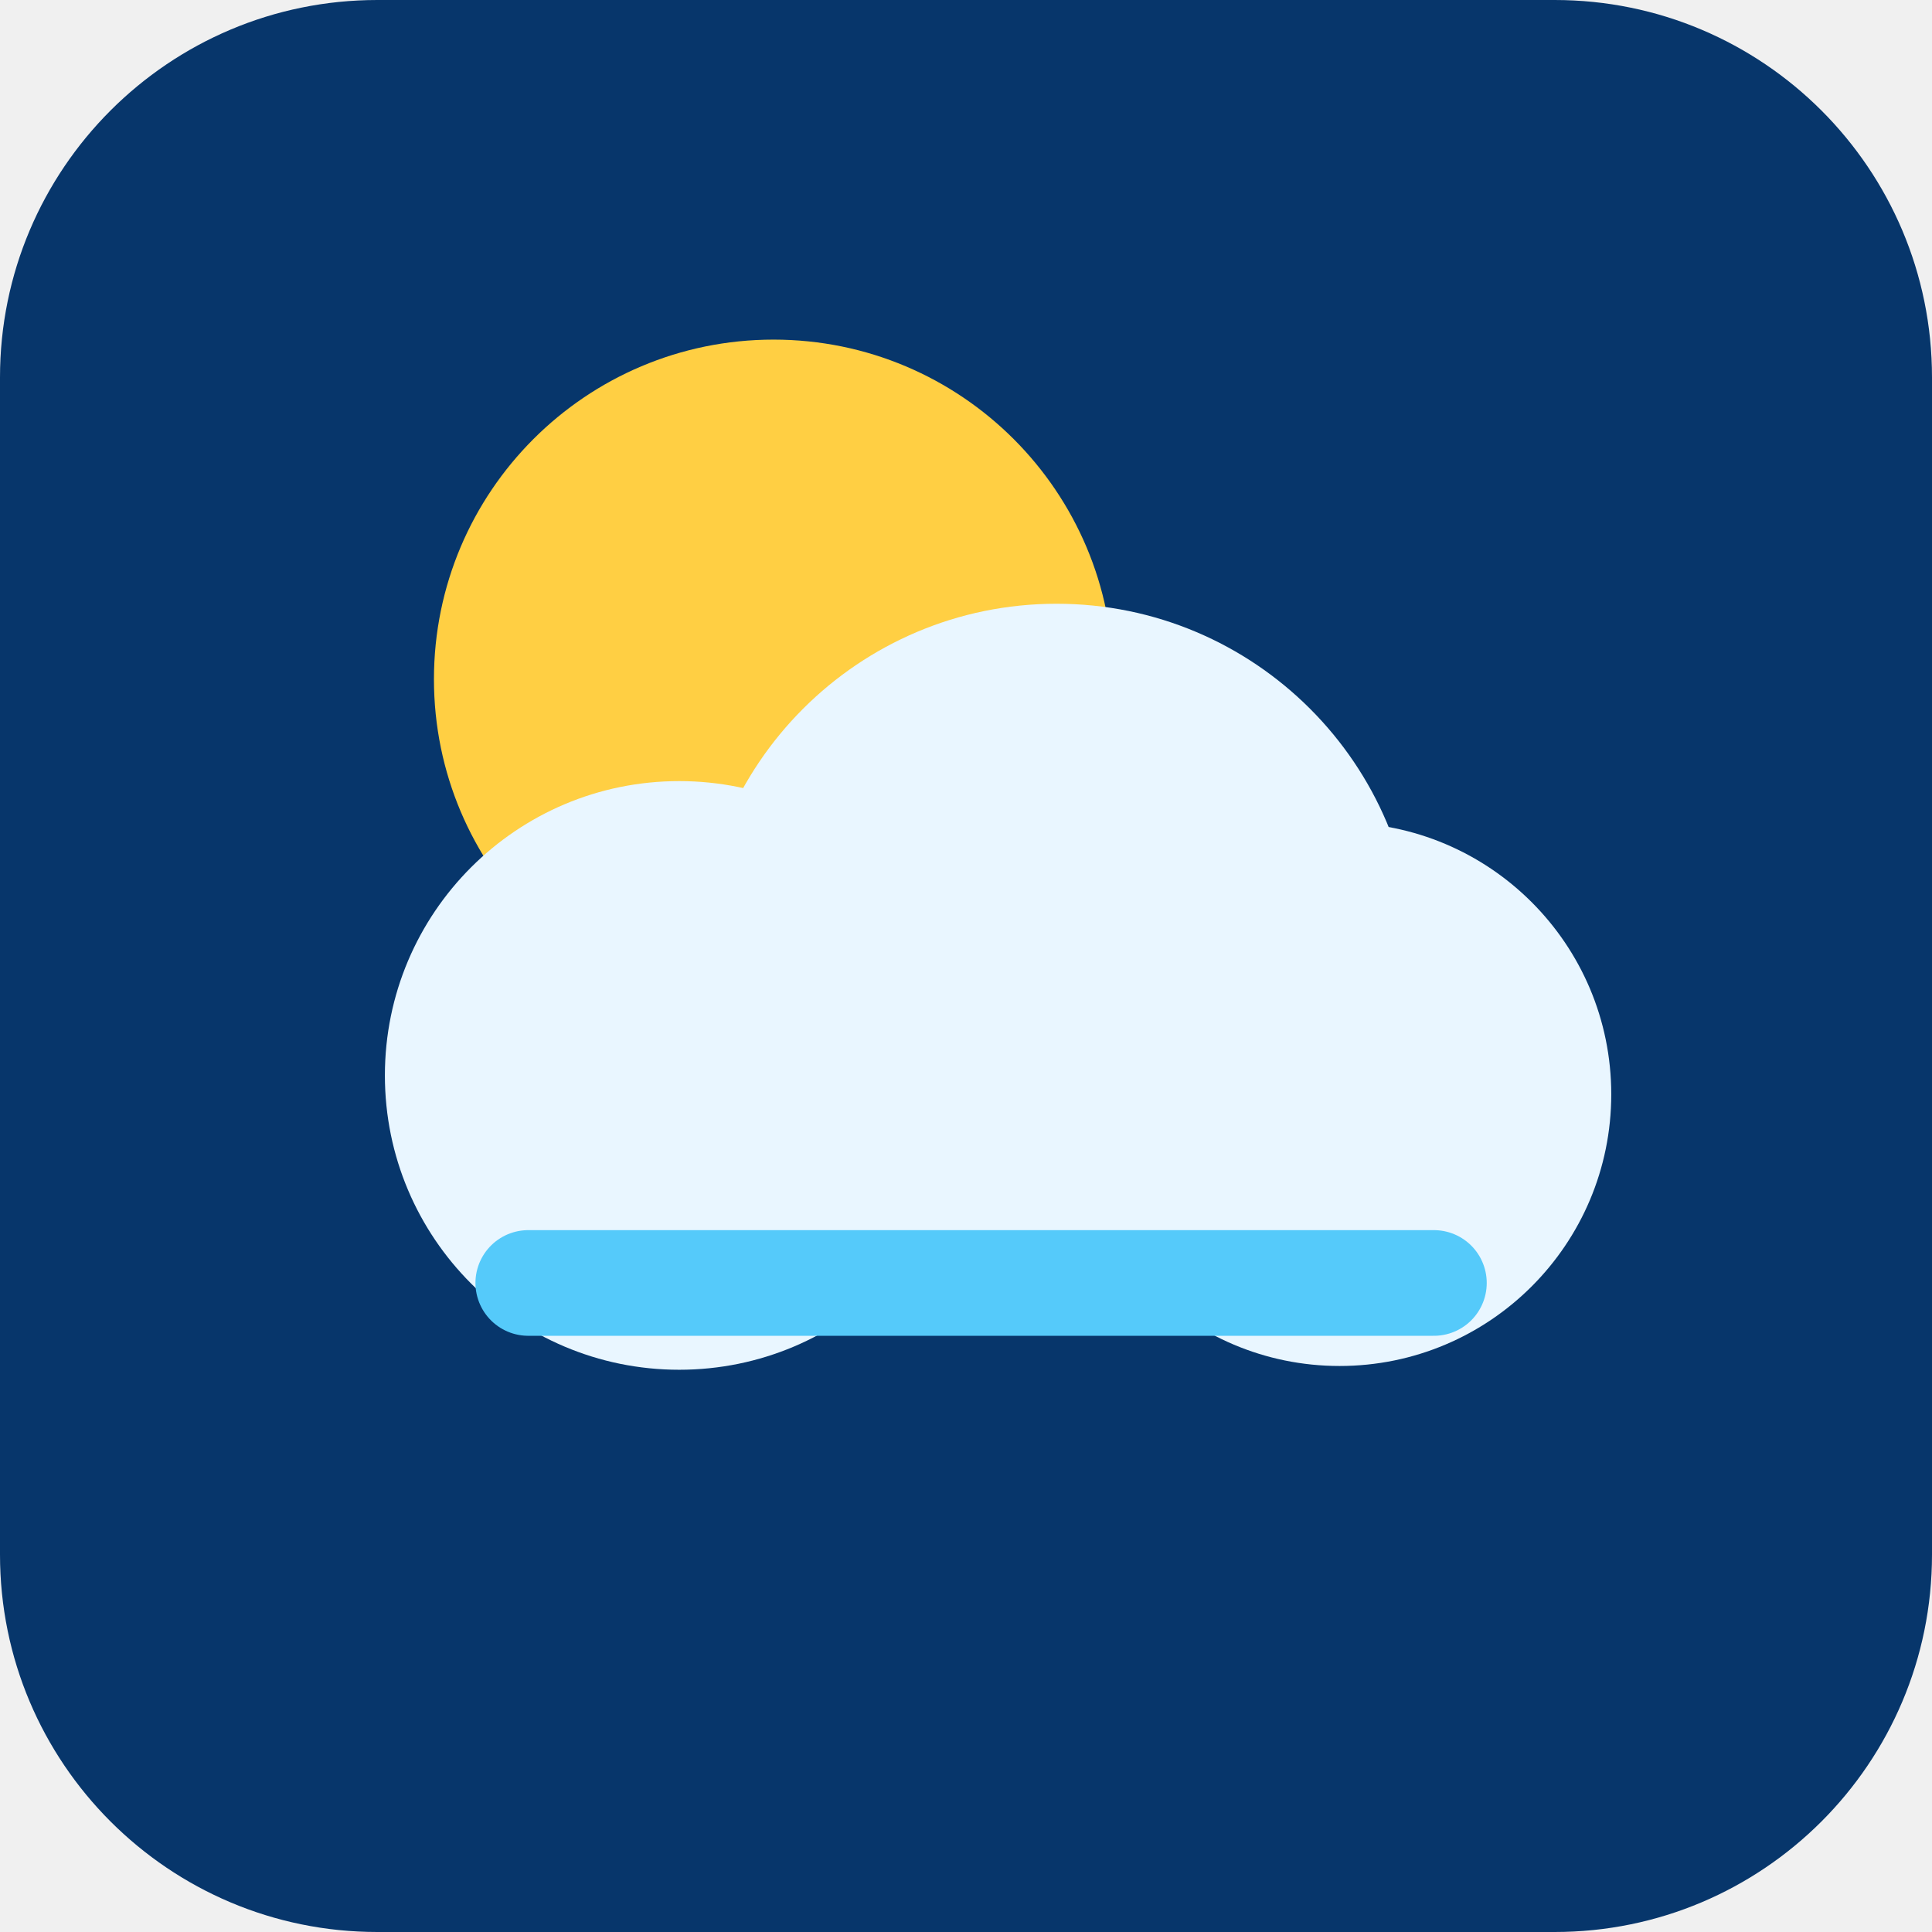
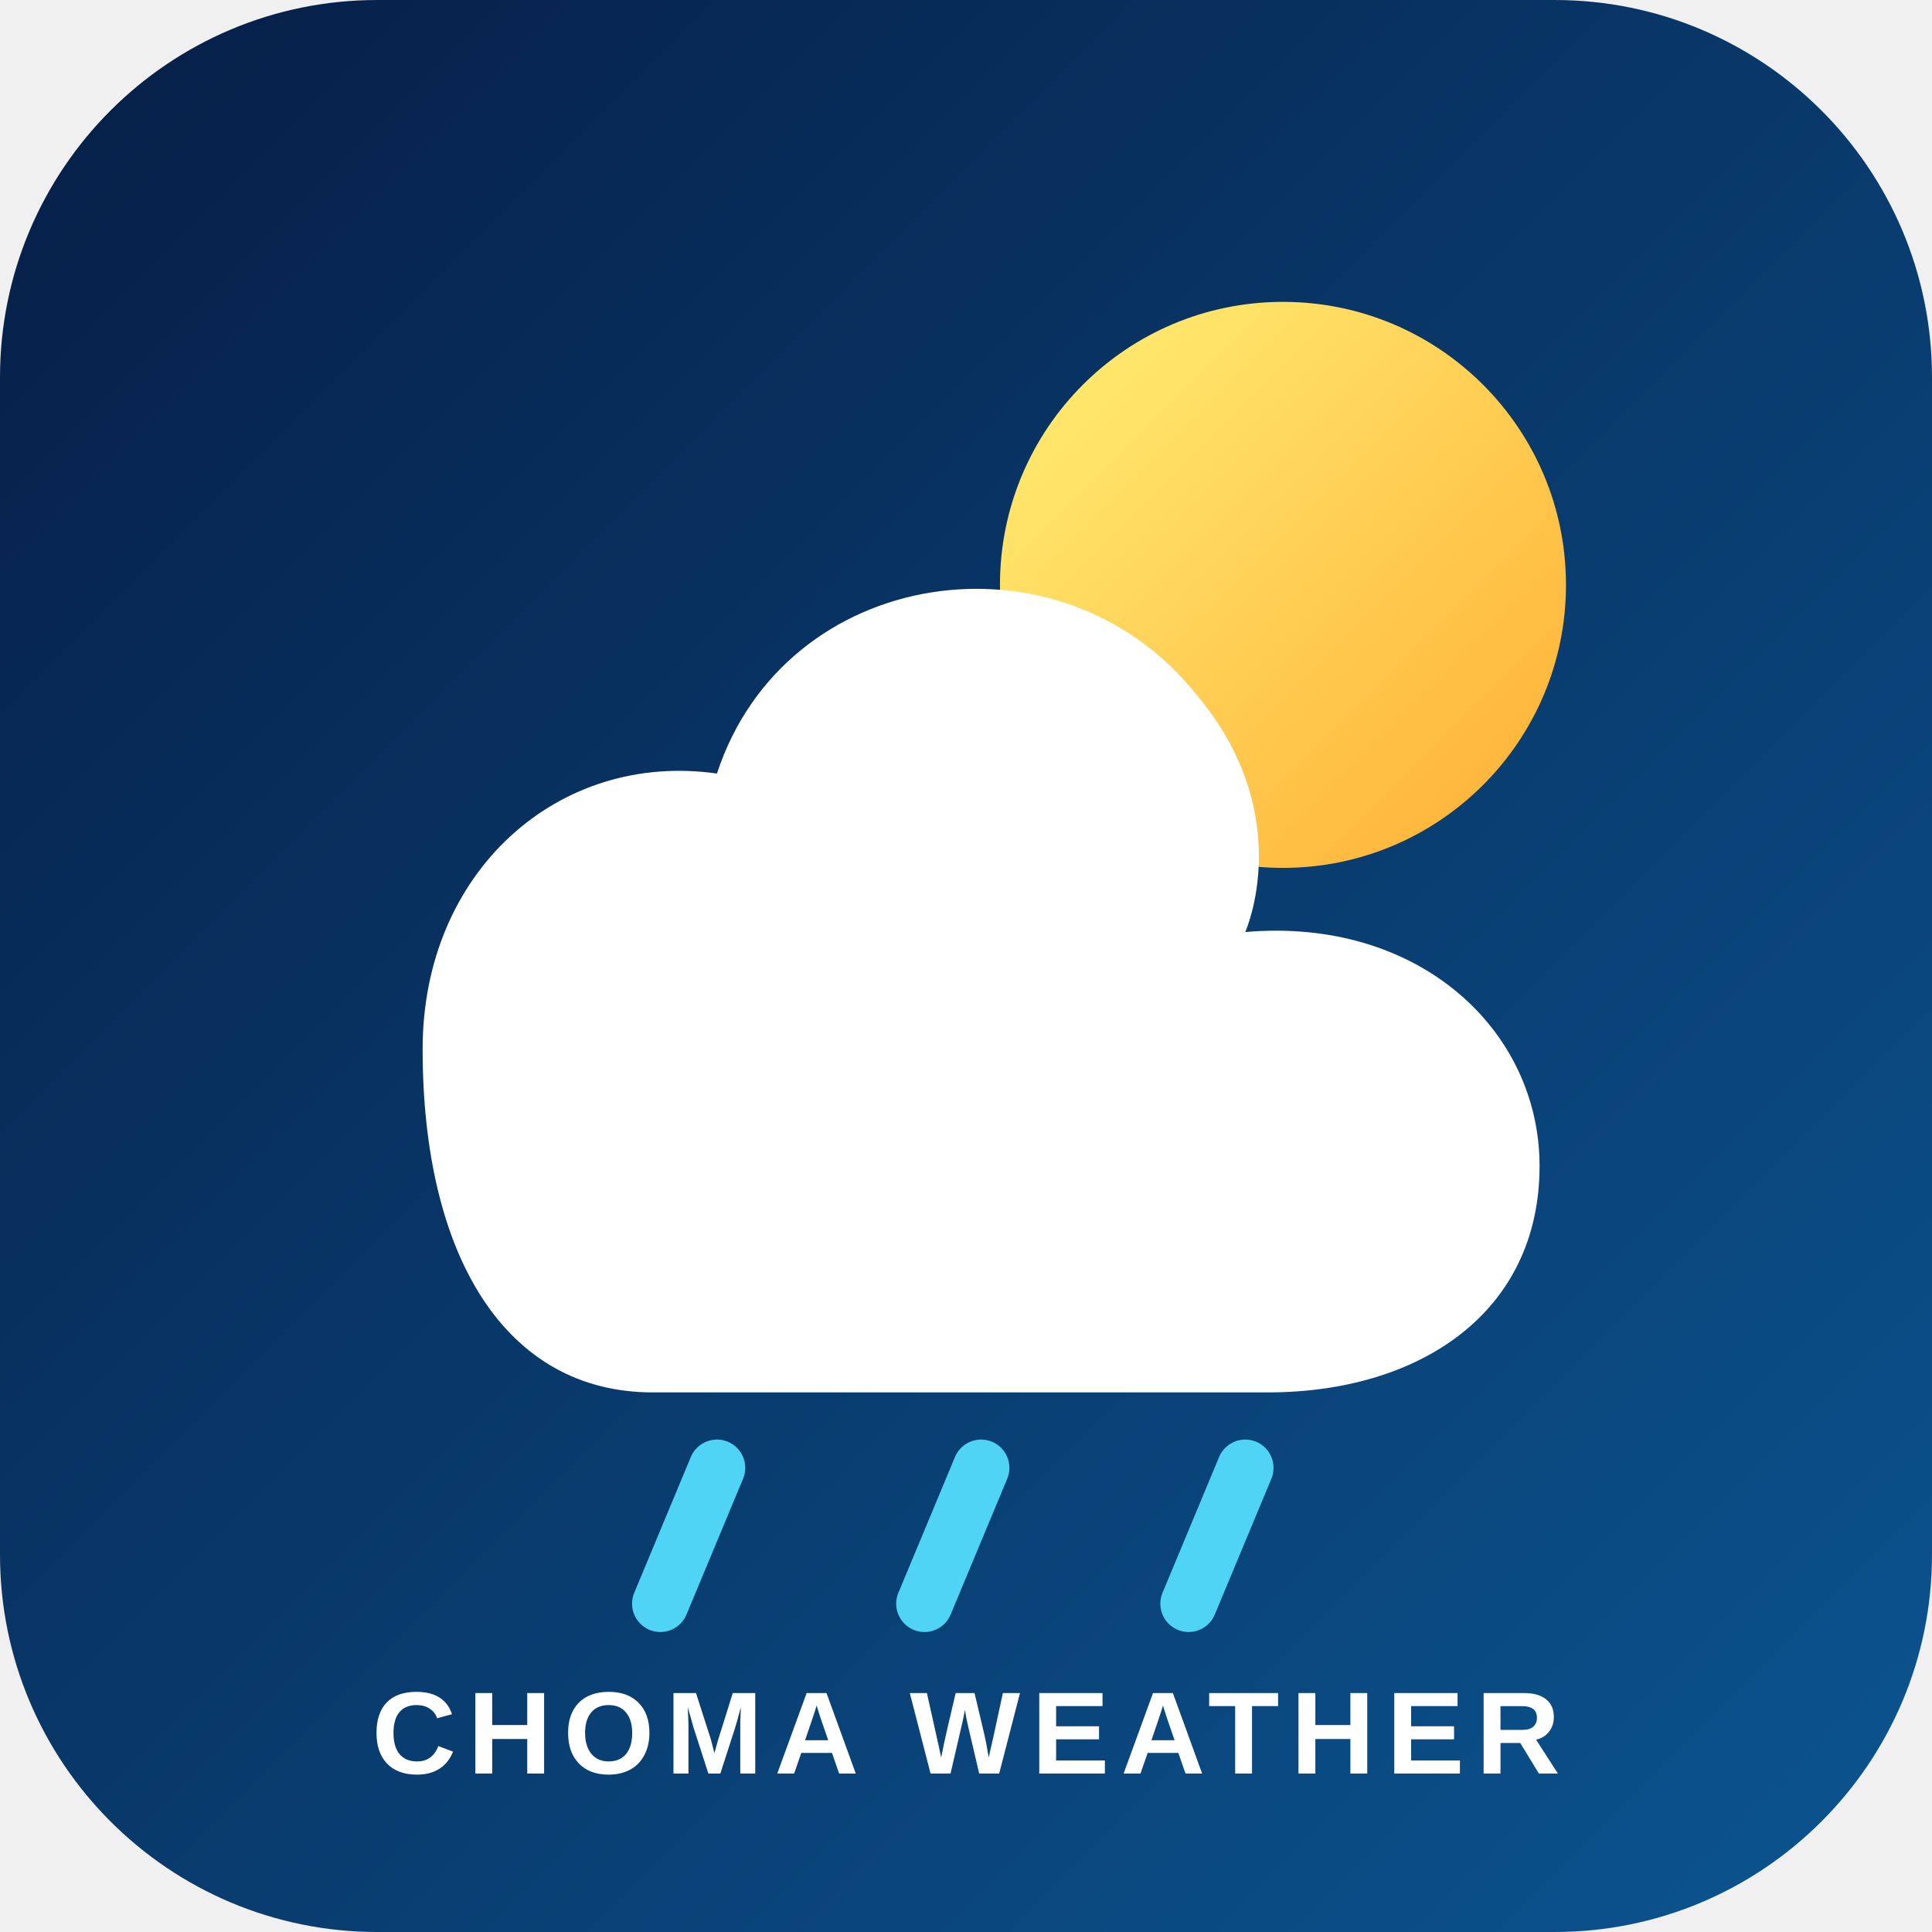
- <svg xmlns="http://www.w3.org/2000/svg" viewBox="0 0 512 512">
-   <rect width="512" height="512" rx="100" fill="#07366b" />
-   <circle cx="205" cy="180" r="90" fill="#ffcf43" />
-   <g fill="#e9f6ff">
-     <circle cx="280" cy="255" r="95" />
-     <circle cx="180" cy="285" r="78" />
-     <circle cx="355" cy="290" r="72" />
-   </g>
-   <path d="M140 340h240" stroke="#55cafa" stroke-width="28" stroke-linecap="round" />
+ <svg xmlns="http://www.w3.org/2000/svg" viewBox="0 0 512 512" width="512" height="512">
+   <defs>
+     <linearGradient id="bg" x1="0" y1="0" x2="1" y2="1">
+       <stop offset="0%" stop-color="#061d45" />
+       <stop offset="100%" stop-color="#0b5591" />
+     </linearGradient>
+     <linearGradient id="sun" x1="0" y1="0" x2="1" y2="1">
+       <stop offset="0%" stop-color="#fff176" />
+       <stop offset="100%" stop-color="#ffad33" />
+     </linearGradient>
+   </defs>
+   <rect width="512" height="512" rx="100" fill="url(#bg)" />
+   <circle cx="340" cy="155" r="75" fill="url(#sun)" />
+   <path d="M112 278            C112 231 148 199 190 205            C208 150 281 139 317 184            C344 216 330 247 330 247            C376 243 408 273 408 309            C408 348 376 369 336 369            H173 C134 369 112 333 112 278Z" fill="#ffffff" />
+   <path d="M190 389 L175 425            M260 389 L245 425            M330 389 L315 425" stroke="#50d4f5" stroke-width="15" stroke-linecap="round" />
+   <text x="256" y="470" text-anchor="middle" font-family="Arial, sans-serif" font-size="31" font-weight="bold" letter-spacing="3" fill="#ffffff">CHOMA WEATHER</text>
</svg>
